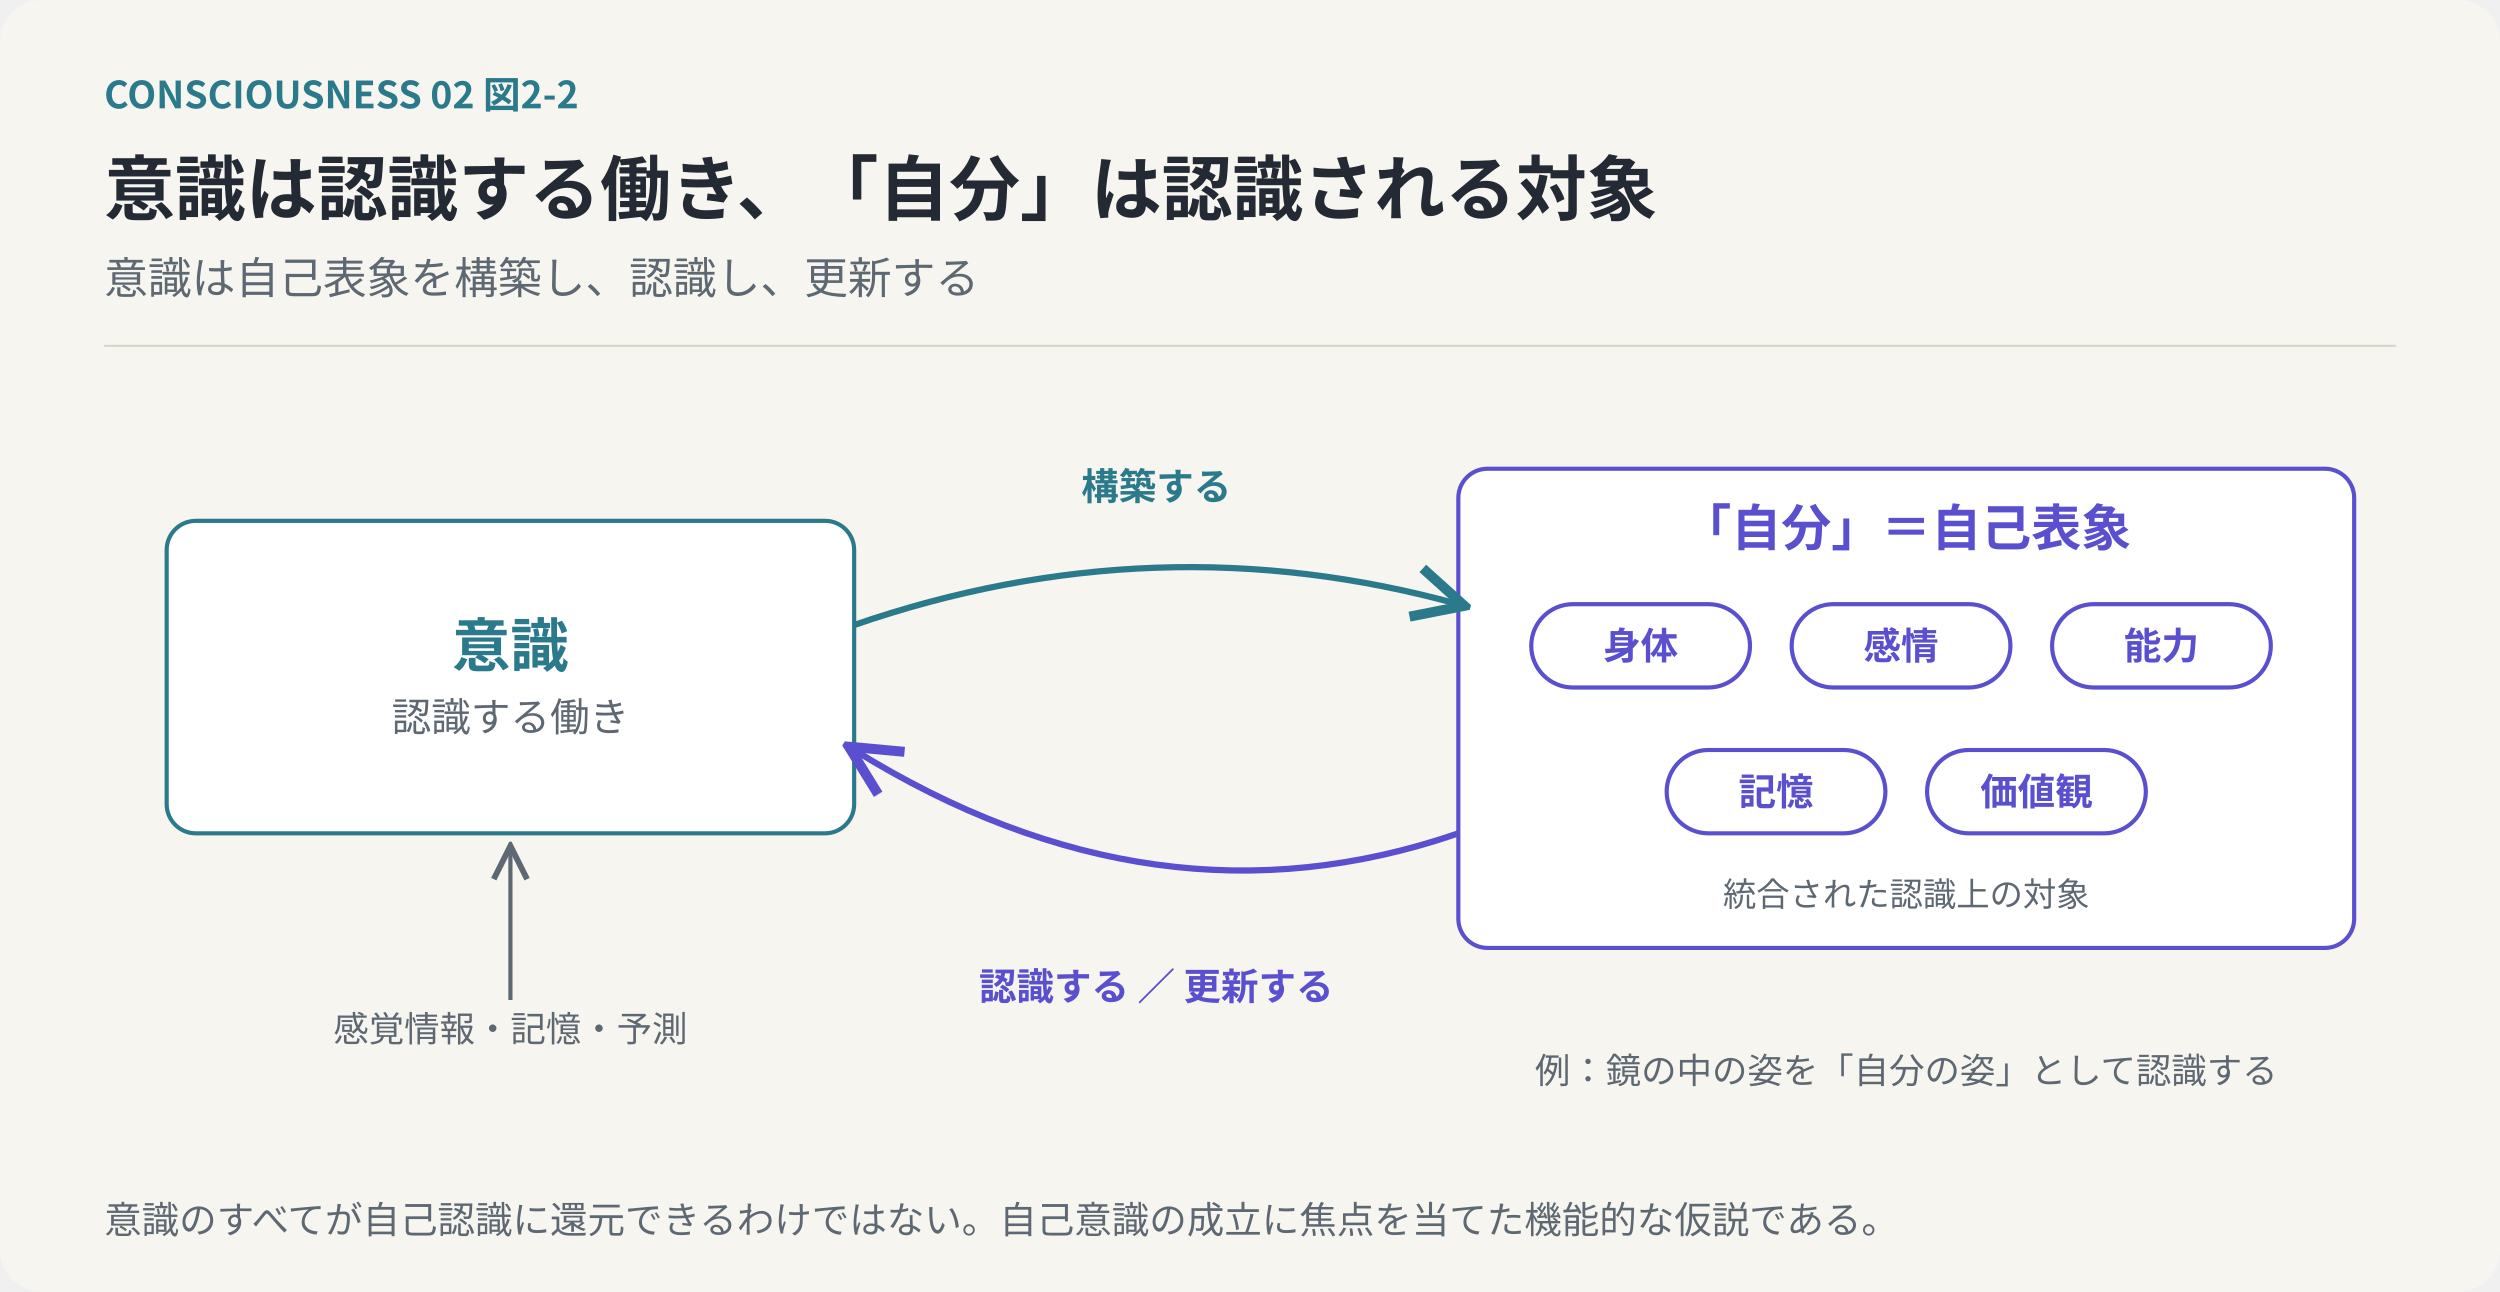
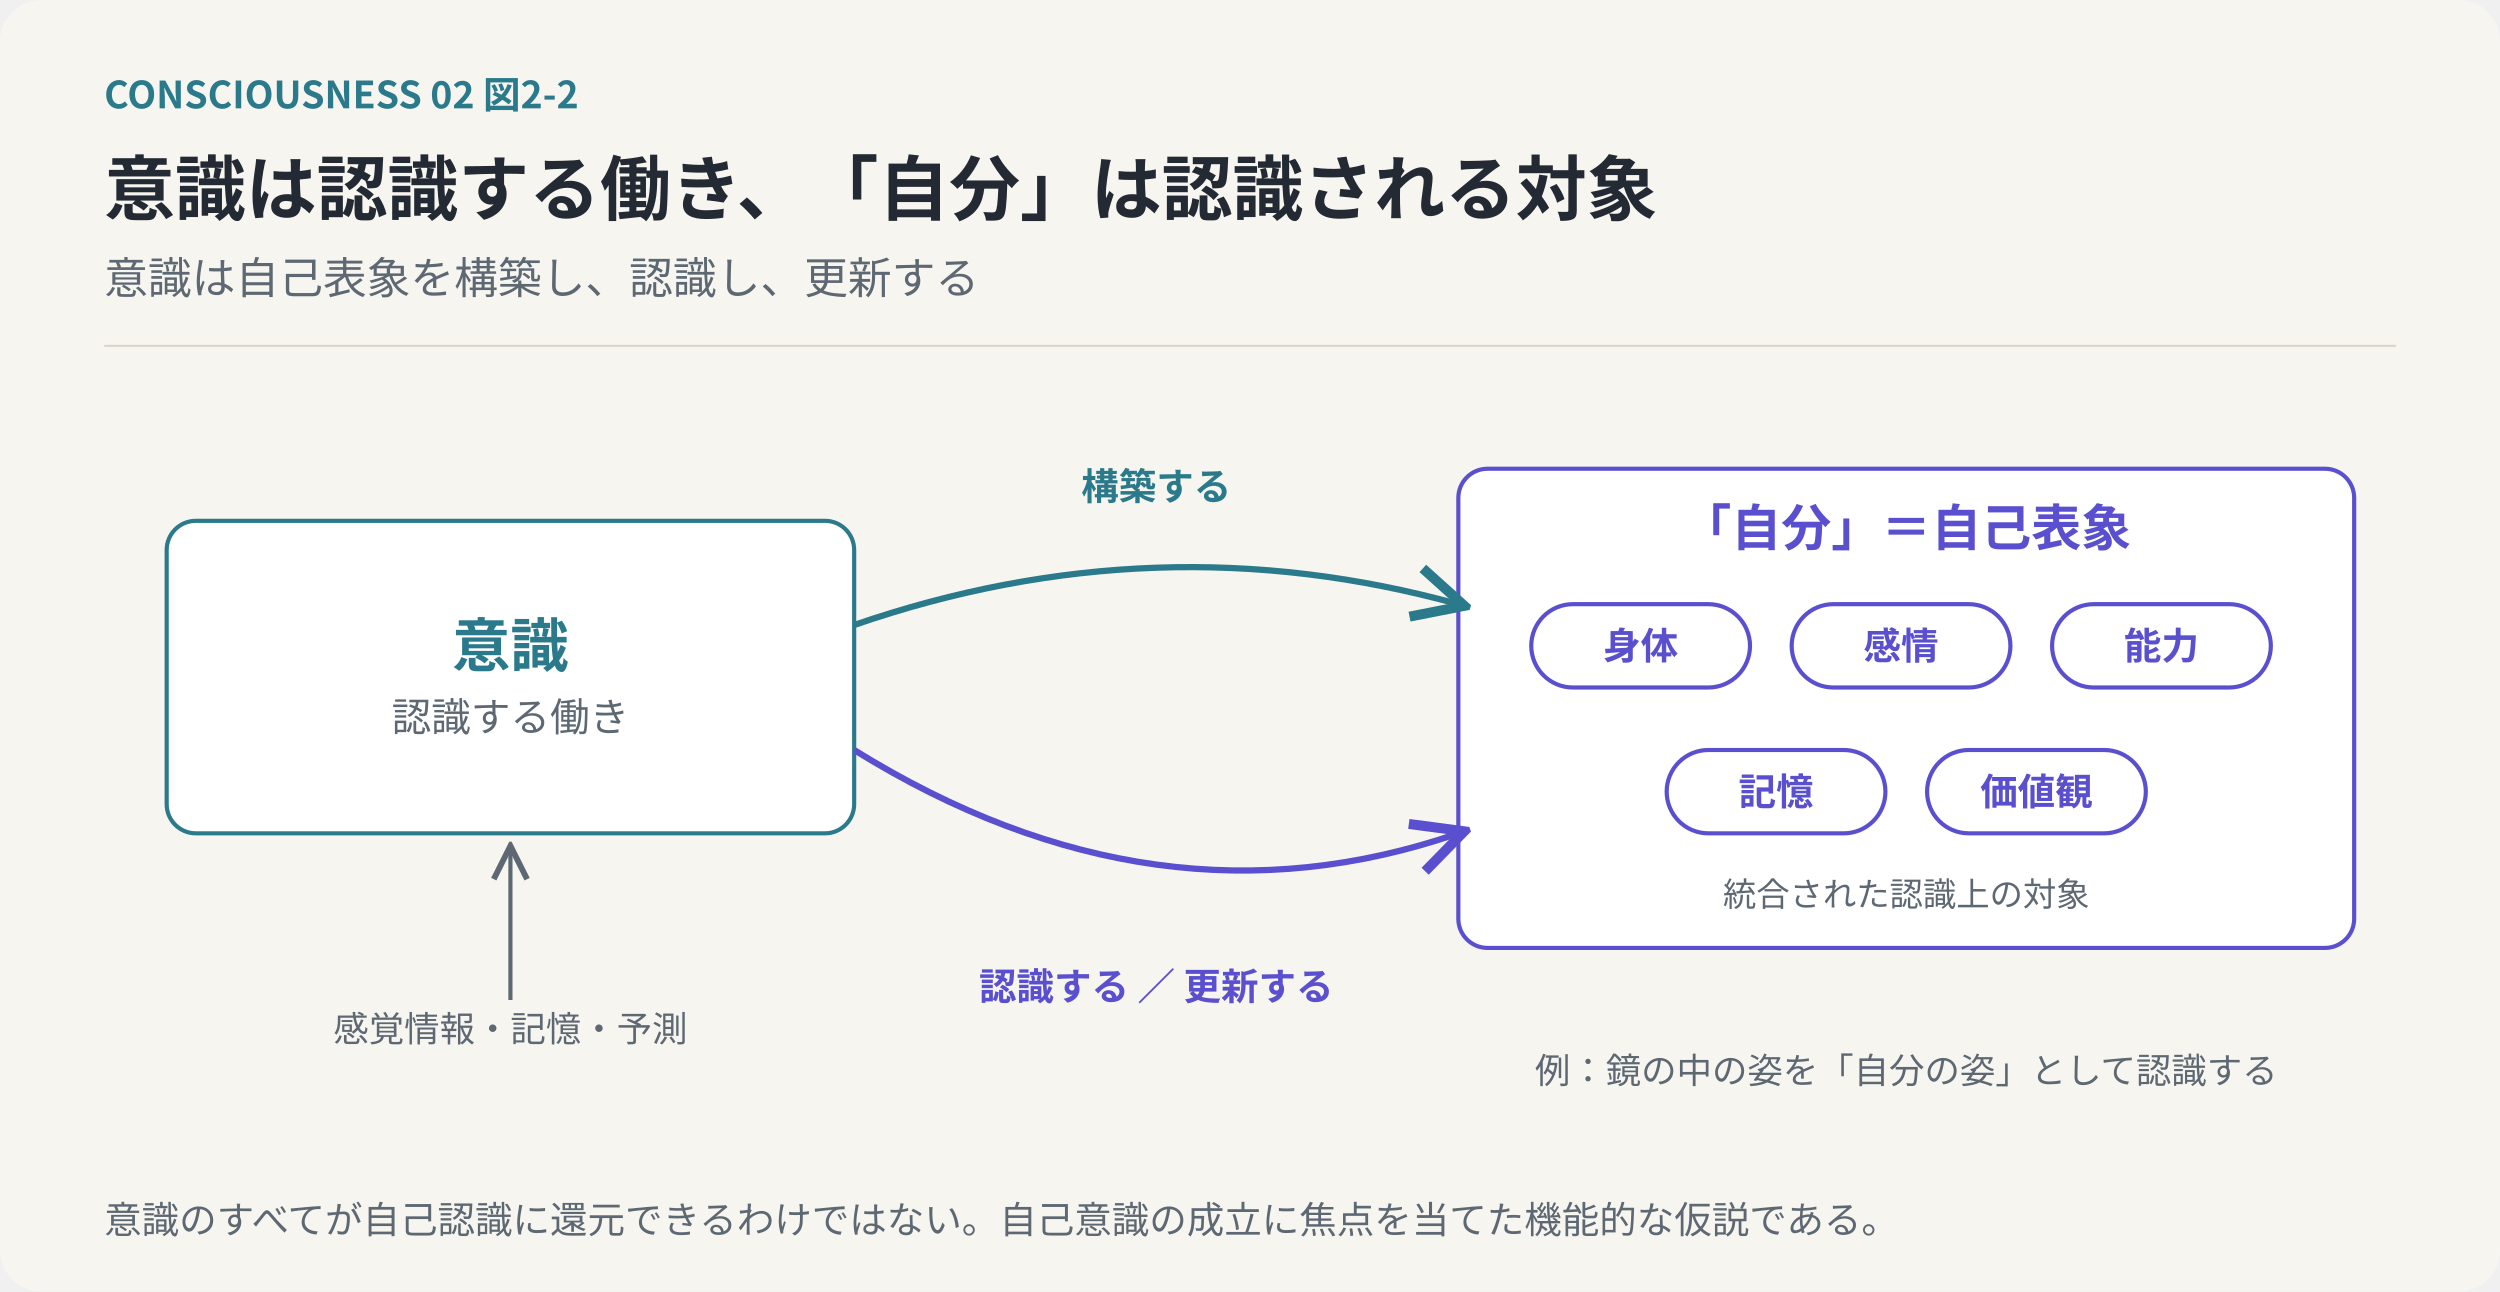
<svg xmlns="http://www.w3.org/2000/svg" width="1200" height="620" viewBox="0 0 1200 620" role="img" aria-labelledby="title desc">
  <defs>
    <marker id="arrow" markerWidth="10" markerHeight="10" refX="8" refY="5" orient="auto-start-reverse">
      <path d="M1,1 L9,5 L1,9" fill="none" stroke="#5d6873" stroke-width="1.4" />
    </marker>
    <marker id="arrow-teal" markerWidth="10" markerHeight="10" refX="8" refY="5" orient="auto-start-reverse">
      <path d="M1,1 L9,5 L1,9" fill="none" stroke="#2b7a8c" stroke-width="1.6" />
    </marker>
    <marker id="arrow-terra" markerWidth="10" markerHeight="10" refX="8" refY="5" orient="auto-start-reverse">
      <path d="M1,1 L9,5 L1,9" fill="none" stroke="#d0693a" stroke-width="1.6" />
    </marker>
    <marker id="arrow-indigo" markerWidth="10" markerHeight="10" refX="8" refY="5" orient="auto-start-reverse">
      <path d="M1,1 L9,5 L1,9" fill="none" stroke="#5a4fcf" stroke-width="1.6" />
    </marker>
    <marker id="arrow-ink" markerWidth="10" markerHeight="10" refX="8" refY="5" orient="auto-start-reverse">
      <path d="M1,1 L9,5 L1,9" fill="none" stroke="#232a33" stroke-width="1.6" />
    </marker>
  </defs>
  <rect width="1200" height="620" rx="20" fill="#f7f5ef" />
  <g font-family="system-ui, -apple-system, &quot;Hiragino Kaku Gothic ProN&quot;, &quot;Noto Sans CJK JP&quot;, Meiryo, sans-serif">
    <text x="50.0" y="52.0" fill="#2b7a8c" font-size="18" text-anchor="start" font-weight="700">CONSCIOUSNESS     02     図2-2</text>
    <text x="50.0" y="103.0" fill="#232a33" font-size="34" text-anchor="start" font-weight="700">意識は認識する働き、「自分」は認識される対象</text>
    <text x="50.0" y="141.0" fill="#5d6873" font-size="21" text-anchor="start" font-weight="400">意識は自己表象を構築し、認識し、更新する</text>
    <line x1="50.0" y1="166.0" x2="1150.0" y2="166.0" stroke="#d8d4c8" stroke-width="1" />
    <rect x="80.0" y="250.0" width="330.0" height="150.0" rx="14" fill="#ffffff" stroke="#2b7a8c" stroke-width="2" />
    <text x="245.0" y="320.0" fill="#2b7a8c" font-size="28" text-anchor="middle" font-weight="700">意識</text>
    <text x="245.0" y="351.0" fill="#5d6873" font-size="19" text-anchor="middle" font-weight="400">認識する働き</text>
    <rect x="700.0" y="225.0" width="430.0" height="230.0" rx="14" fill="#ffffff" stroke="#5a4fcf" stroke-width="2" />
    <text x="915.0" y="262.0" fill="#5a4fcf" font-size="24" text-anchor="middle" font-weight="700">「自分」＝自己表象</text>
    <rect x="735.0" y="290.0" width="105.0" height="40.0" rx="20.0" fill="#ffffff" stroke="#5a4fcf" stroke-width="2" />
    <text x="787.5" y="316.5" fill="#5a4fcf" font-size="18" text-anchor="middle" font-weight="700">身体</text>
    <rect x="860.0" y="290.0" width="105.0" height="40.0" rx="20.0" fill="#ffffff" stroke="#5a4fcf" stroke-width="2" />
    <text x="912.5" y="316.5" fill="#5a4fcf" font-size="18" text-anchor="middle" font-weight="700">感情</text>
    <rect x="985.0" y="290.0" width="105.0" height="40.0" rx="20.0" fill="#ffffff" stroke="#5a4fcf" stroke-width="2" />
    <text x="1037.5" y="316.5" fill="#5a4fcf" font-size="18" text-anchor="middle" font-weight="700">能力</text>
    <rect x="800.0" y="360.0" width="105.0" height="40.0" rx="20.0" fill="#ffffff" stroke="#5a4fcf" stroke-width="2" />
    <text x="852.5" y="386.5" fill="#5a4fcf" font-size="18" text-anchor="middle" font-weight="700">記憶</text>
    <rect x="925.0" y="360.0" width="105.0" height="40.0" rx="20.0" fill="#ffffff" stroke="#5a4fcf" stroke-width="2" />
    <text x="977.5" y="386.5" fill="#5a4fcf" font-size="18" text-anchor="middle" font-weight="700">価値観</text>
    <text x="915.0" y="435.0" fill="#5d6873" font-size="16" text-anchor="middle" font-weight="400">統合された認識上の対象</text>
    <path d="M410.0,300.0 Q555.0,250.0 700.0,290.0" fill="none" stroke="#2b7a8c" stroke-width="3" marker-end="url(#arrow-teal)" />
    <text x="555.0" y="240.0" fill="#2b7a8c" font-size="18" text-anchor="middle" font-weight="700">構築する</text>
-     <path d="M700.0,400.0 Q555.0,450.0 410.0,360.0" fill="none" stroke="#5a4fcf" stroke-width="3" marker-end="url(#arrow-indigo)" />
+     <path d="M410.0,360.0 Q555.0,450.0 700.0,400.0" fill="none" stroke="#5a4fcf" stroke-width="3" marker-end="url(#arrow-indigo)" />
    <text x="555.0" y="480.0" fill="#5a4fcf" font-size="18" text-anchor="middle" font-weight="700">認識する ／ 更新する</text>
    <text x="245.0" y="500.0" fill="#5d6873" font-size="17" text-anchor="middle" font-weight="400">感覚情報・記憶・予測</text>
    <line x1="245.0" y1="480.0" x2="245.0" y2="408.0" stroke="#5d6873" stroke-width="2" marker-end="url(#arrow)" />
    <text x="915.0" y="520.0" fill="#5d6873" font-size="17" text-anchor="middle" font-weight="400">例：鏡の中の姿を「自分の姿」として認識する</text>
    <text x="50.0" y="592.0" fill="#5d6873" font-size="18" text-anchor="start" font-weight="400">意識のすべてが自己認識に還元できるわけではない。自己意識の成立に焦点を当てた機能的な仮説である。</text>
  </g>
</svg>
